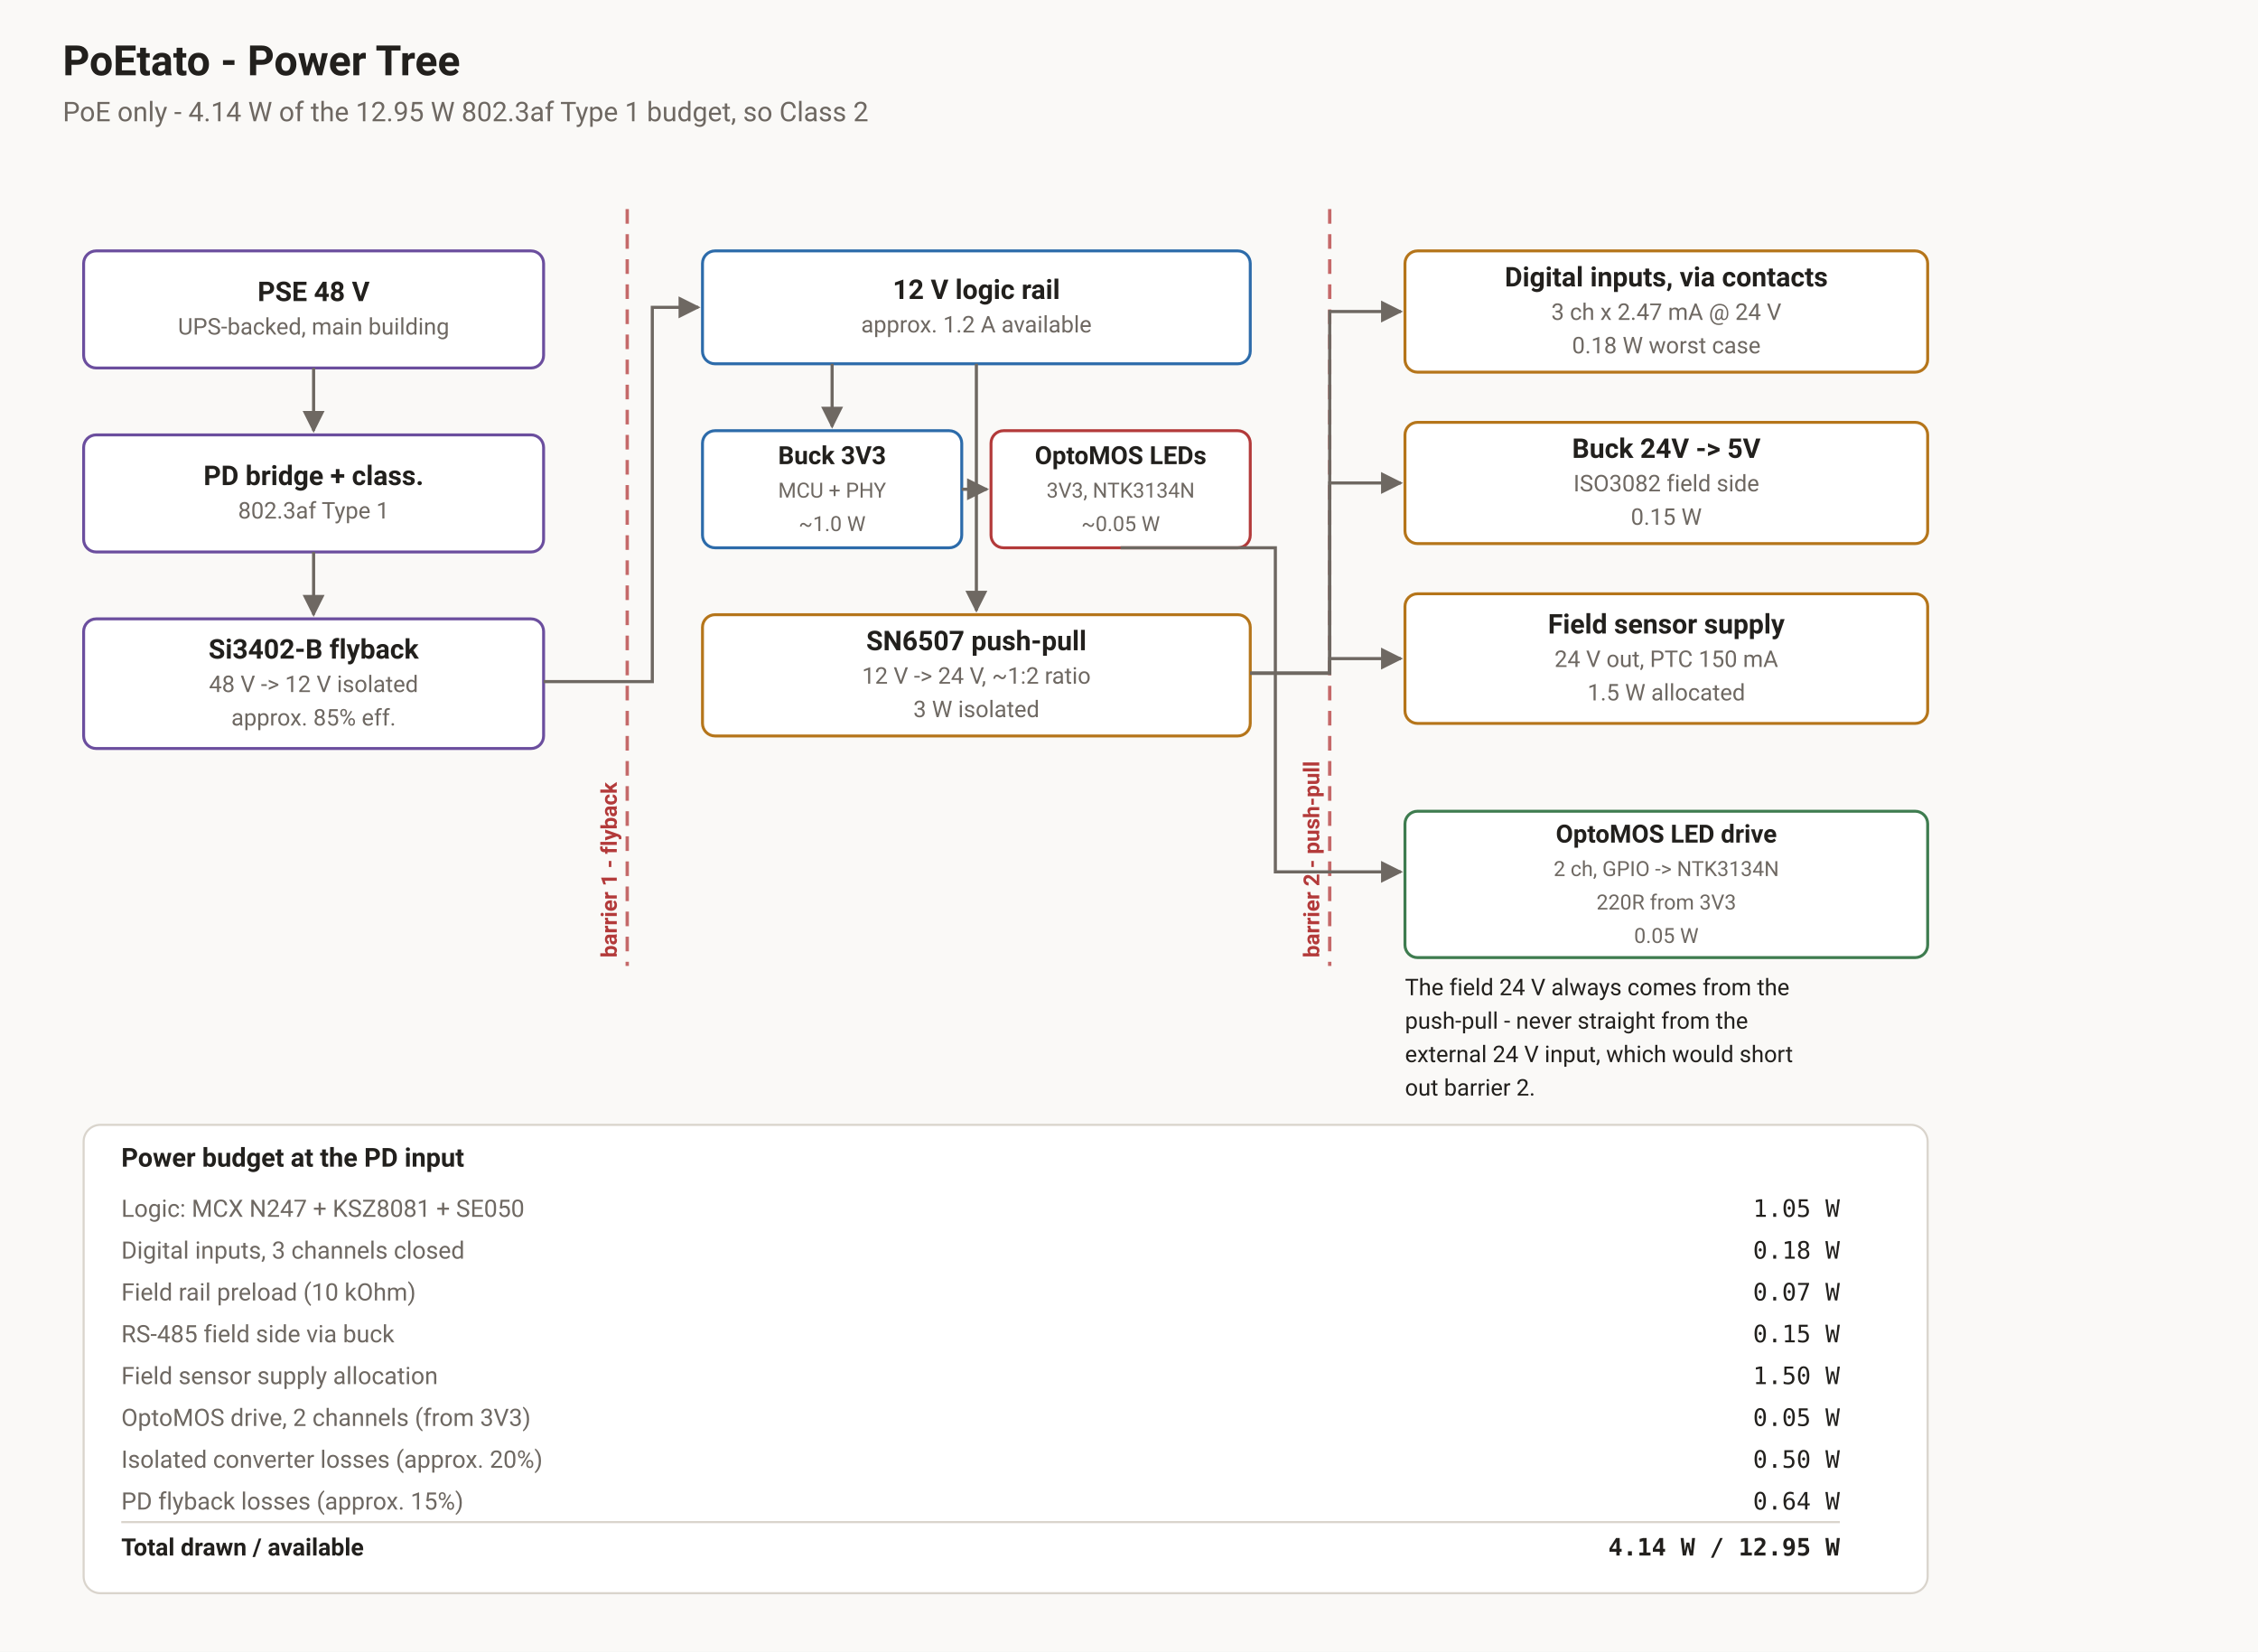
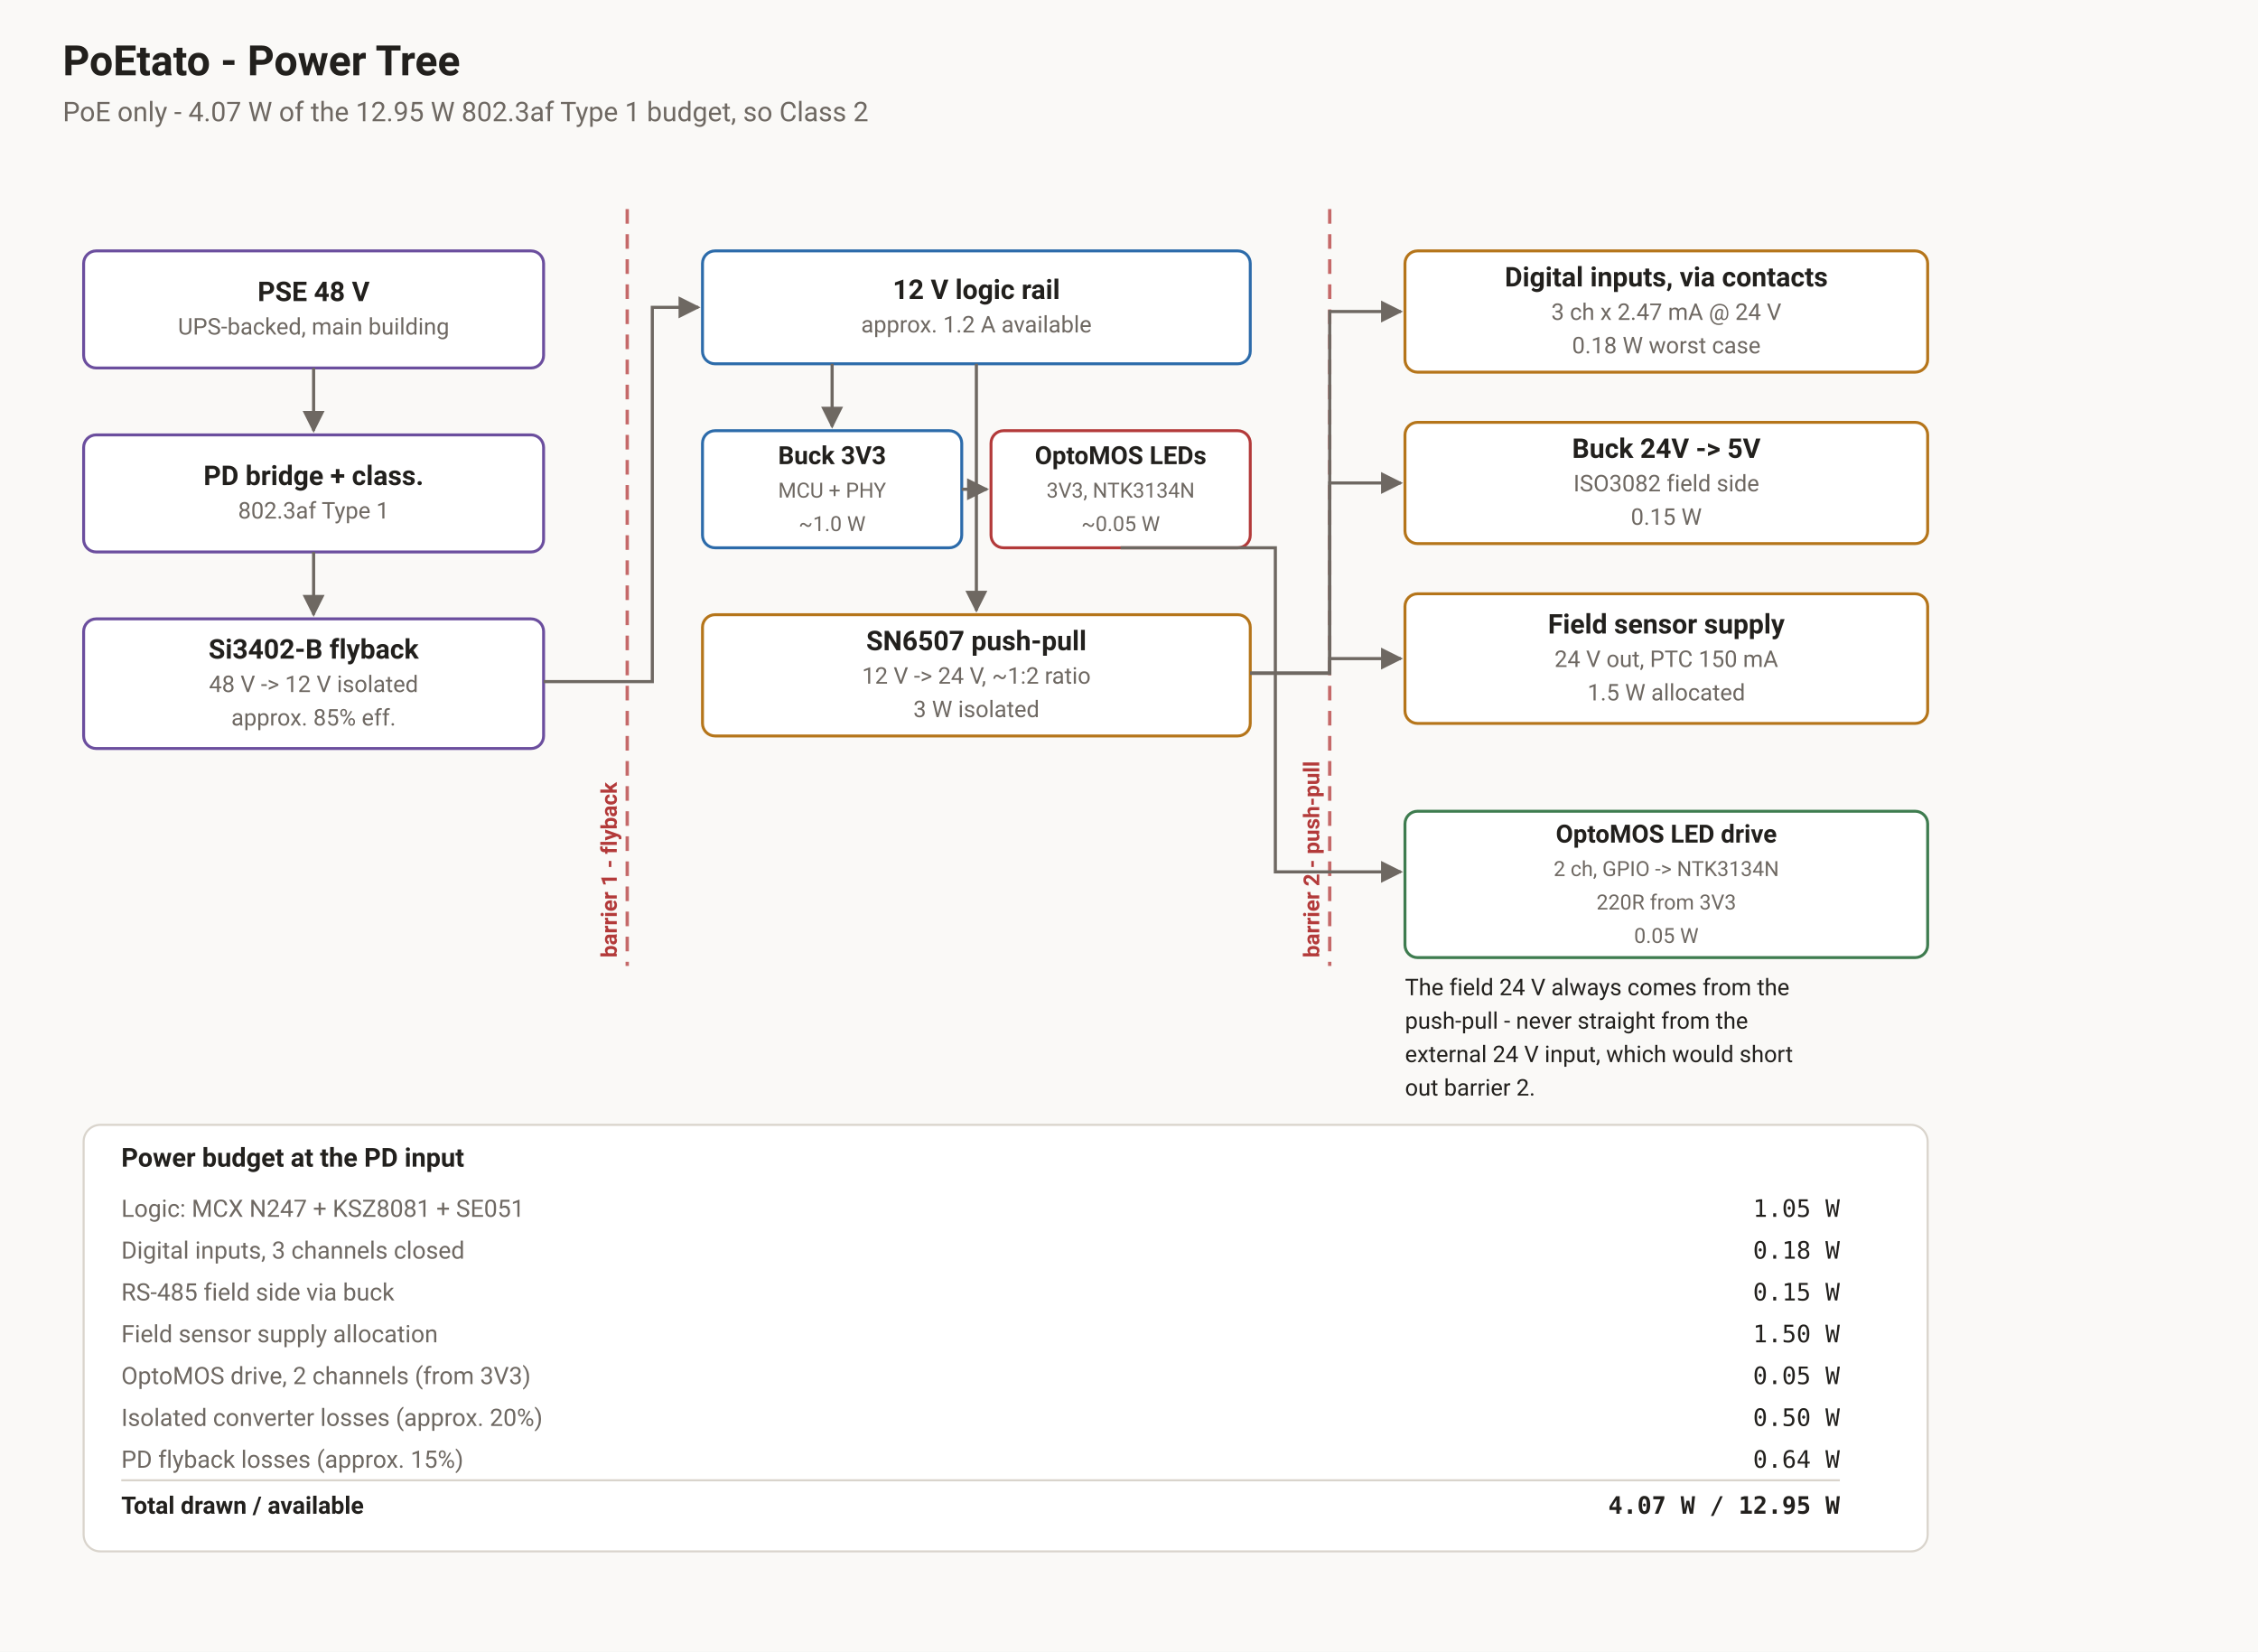
<svg xmlns="http://www.w3.org/2000/svg" width="1080" height="790" viewBox="0 0 1080 790" font-family="ui-sans-serif,-apple-system,'Segoe UI',Roboto,Helvetica,Arial,sans-serif" role="img" aria-label="PoEtato - Power Tree">
  <defs>
    <marker id="ar" viewBox="0 0 10 10" refX="9" refY="5" markerWidth="7" markerHeight="7" orient="auto-start-reverse">
      <path d="M0,0 L10,5 L0,10 z" fill="#6E6862" />
    </marker>
  </defs>
  <rect width="1080" height="790" fill="#FAF9F7" />
  <text x="30" y="36" font-size="20" font-weight="600" fill="#22201D">PoEtato - Power Tree</text>
-   <text x="30" y="58" font-size="13" fill="#6E6862">PoE only - 4.14 W of the 12.95 W 802.3af Type 1 budget, so Class 2</text>
+   <text x="30" y="58" font-size="13" fill="#6E6862">PoE only - 4.07 W of the 12.95 W 802.3af Type 1 budget, so Class 2</text>
  <line x1="300" y1="100" x2="300" y2="462" stroke="#B33A3A" stroke-width="1.6" stroke-dasharray="7 5" stroke-opacity="0.75" />
  <text x="295" y="458" font-size="10.5" font-weight="600" fill="#B33A3A" text-anchor="start" transform="rotate(-90 295 458)">barrier 1  -  flyback</text>
  <line x1="636" y1="100" x2="636" y2="462" stroke="#B33A3A" stroke-width="1.6" stroke-dasharray="7 5" stroke-opacity="0.75" />
  <text x="631" y="458" font-size="10.5" font-weight="600" fill="#B33A3A" text-anchor="start" transform="rotate(-90 631 458)">barrier 2  -  push-pull</text>
  <rect x="40" y="120" width="220" height="56" rx="6" fill="#FFFFFF" stroke="#6B4E9E" stroke-width="1.4" />
  <text x="150.0" y="144.0" font-size="13" font-weight="600" fill="#22201D" text-anchor="middle">PSE  48 V</text>
  <text x="150.0" y="160.0" font-size="11" font-weight="400" fill="#6E6862" text-anchor="middle">UPS-backed, main building</text>
  <rect x="40" y="208" width="220" height="56" rx="6" fill="#FFFFFF" stroke="#6B4E9E" stroke-width="1.4" />
  <text x="150.0" y="232.0" font-size="13" font-weight="600" fill="#22201D" text-anchor="middle">PD bridge + class.</text>
  <text x="150.0" y="248.0" font-size="11" font-weight="400" fill="#6E6862" text-anchor="middle">802.3af Type 1</text>
  <rect x="40" y="296" width="220" height="62" rx="6" fill="#FFFFFF" stroke="#6B4E9E" stroke-width="1.4" />
  <text x="150.0" y="315.0" font-size="13" font-weight="600" fill="#22201D" text-anchor="middle">Si3402-B flyback</text>
  <text x="150.0" y="331.0" font-size="11" font-weight="400" fill="#6E6862" text-anchor="middle">48 V -&gt; 12 V isolated</text>
  <text x="150.0" y="347.0" font-size="11" font-weight="400" fill="#6E6862" text-anchor="middle">approx. 85% eff.</text>
  <rect x="336" y="120" width="262" height="54" rx="6" fill="#FFFFFF" stroke="#2C6BAA" stroke-width="1.4" />
  <text x="467.0" y="143.0" font-size="13" font-weight="600" fill="#22201D" text-anchor="middle">12 V logic rail</text>
  <text x="467.0" y="159.0" font-size="11" font-weight="400" fill="#6E6862" text-anchor="middle">approx. 1.2 A available</text>
  <rect x="336" y="206" width="124" height="56" rx="6" fill="#FFFFFF" stroke="#2C6BAA" stroke-width="1.4" />
  <text x="398.0" y="222.0" font-size="12" font-weight="600" fill="#22201D" text-anchor="middle">Buck 3V3</text>
  <text x="398.0" y="238.0" font-size="10" font-weight="400" fill="#6E6862" text-anchor="middle">MCU + PHY</text>
  <text x="398.0" y="254.0" font-size="10" font-weight="400" fill="#6E6862" text-anchor="middle">~1.0 W</text>
  <rect x="474" y="206" width="124" height="56" rx="6" fill="#FFFFFF" stroke="#B33A3A" stroke-width="1.4" />
  <text x="536.0" y="222.0" font-size="12" font-weight="600" fill="#22201D" text-anchor="middle">OptoMOS LEDs</text>
  <text x="536.0" y="238.0" font-size="10" font-weight="400" fill="#6E6862" text-anchor="middle">3V3, NTK3134N</text>
  <text x="536.0" y="254.0" font-size="10" font-weight="400" fill="#6E6862" text-anchor="middle">~0.05 W</text>
  <rect x="336" y="294" width="262" height="58" rx="6" fill="#FFFFFF" stroke="#B5751A" stroke-width="1.4" />
  <text x="467.0" y="311.0" font-size="13" font-weight="600" fill="#22201D" text-anchor="middle">SN6507 push-pull</text>
  <text x="467.0" y="327.0" font-size="11" font-weight="400" fill="#6E6862" text-anchor="middle">12 V -&gt; 24 V, ~1:2 ratio</text>
  <text x="467.0" y="343.0" font-size="11" font-weight="400" fill="#6E6862" text-anchor="middle">3 W isolated</text>
  <rect x="672" y="120" width="250" height="58" rx="6" fill="#FFFFFF" stroke="#B5751A" stroke-width="1.4" />
  <text x="797.0" y="137.0" font-size="13" font-weight="600" fill="#22201D" text-anchor="middle">Digital inputs, via contacts</text>
  <text x="797.0" y="153.0" font-size="11" font-weight="400" fill="#6E6862" text-anchor="middle">3 ch x 2.47 mA @ 24 V</text>
  <text x="797.0" y="169.0" font-size="11" font-weight="400" fill="#6E6862" text-anchor="middle">0.18 W worst case</text>
  <rect x="672" y="202" width="250" height="58" rx="6" fill="#FFFFFF" stroke="#B5751A" stroke-width="1.4" />
  <text x="797.0" y="219.0" font-size="13" font-weight="600" fill="#22201D" text-anchor="middle">Buck 24V -&gt; 5V</text>
  <text x="797.0" y="235.0" font-size="11" font-weight="400" fill="#6E6862" text-anchor="middle">ISO3082 field side</text>
  <text x="797.0" y="251.0" font-size="11" font-weight="400" fill="#6E6862" text-anchor="middle">0.15 W</text>
  <rect x="672" y="284" width="250" height="62" rx="6" fill="#FFFFFF" stroke="#B5751A" stroke-width="1.4" />
  <text x="797.0" y="303.0" font-size="13" font-weight="600" fill="#22201D" text-anchor="middle">Field sensor supply</text>
  <text x="797.0" y="319.0" font-size="11" font-weight="400" fill="#6E6862" text-anchor="middle">24 V out, PTC 150 mA</text>
  <text x="797.0" y="335.0" font-size="11" font-weight="400" fill="#6E6862" text-anchor="middle">1.5 W allocated</text>
  <rect x="672" y="388" width="250" height="70" rx="6" fill="#FFFFFF" stroke="#3E7C4F" stroke-width="1.4" />
  <text x="797.0" y="403.0" font-size="12" font-weight="600" fill="#22201D" text-anchor="middle">OptoMOS LED drive</text>
  <text x="797.0" y="419.0" font-size="10" font-weight="400" fill="#6E6862" text-anchor="middle">2 ch, GPIO -&gt; NTK3134N</text>
  <text x="797.0" y="435.0" font-size="10" font-weight="400" fill="#6E6862" text-anchor="middle">220R from 3V3</text>
  <text x="797.0" y="451.0" font-size="10" font-weight="400" fill="#6E6862" text-anchor="middle">0.05 W</text>
  <text x="672" y="476" font-size="11" fill="#22201D" text-anchor="start">The field 24 V always comes from the</text>
  <text x="672" y="492" font-size="11" fill="#22201D" text-anchor="start">push-pull - never straight from the</text>
  <text x="672" y="508" font-size="11" fill="#22201D" text-anchor="start">external 24 V input, which would short</text>
  <text x="672" y="524" font-size="11" fill="#22201D" text-anchor="start">out barrier 2.</text>
  <path d="M150,176 L150,206" fill="none" stroke="#6E6862" stroke-width="1.5" marker-end="url(#ar)" />
  <path d="M150,264 L150,294" fill="none" stroke="#6E6862" stroke-width="1.5" marker-end="url(#ar)" />
  <path d="M260,326 L312,326 L312,147 L334,147" fill="none" stroke="#6E6862" stroke-width="1.5" marker-end="url(#ar)" />
  <path d="M398,174 L398,204" fill="none" stroke="#6E6862" stroke-width="1.5" marker-end="url(#ar)" />
  <path d="M460,234 L472,234" fill="none" stroke="#6E6862" stroke-width="1.5" marker-end="url(#ar)" />
  <path d="M467,174 L467,292" fill="none" stroke="#6E6862" stroke-width="1.5" marker-end="url(#ar)" />
  <path d="M598,322 L636,322 L636,149 L670,149" fill="none" stroke="#6E6862" stroke-width="1.5" marker-end="url(#ar)" />
  <path d="M598,322 L636,322 L636,231 L670,231" fill="none" stroke="#6E6862" stroke-width="1.5" marker-end="url(#ar)" />
  <path d="M598,322 L636,322 L636,315 L670,315" fill="none" stroke="#6E6862" stroke-width="1.5" marker-end="url(#ar)" />
  <path d="M536,262 L610,262 L610,417 L670,417" fill="none" stroke="#6E6862" stroke-width="1.5" marker-end="url(#ar)" />
-   <rect x="40" y="538" width="882" height="224" rx="8" fill="#FFFFFF" stroke="#D9D4CC" />
+   <rect x="40" y="538" width="882" height="204" rx="8" fill="#FFFFFF" stroke="#D9D4CC" />
  <text x="58" y="558" font-size="12.5" font-weight="700" fill="#22201D">Power budget at the PD input</text>
-   <text x="58" y="582" font-size="11.5" fill="#6E6862">Logic: MCX N247 + KSZ8081 + SE050</text>
+   <text x="58" y="582" font-size="11.5" fill="#6E6862">Logic: MCX N247 + KSZ8081 + SE051</text>
  <text x="880" y="582" font-size="11.5" font-family="ui-monospace,'SF Mono',Menlo,Consolas,monospace" fill="#22201D" text-anchor="end">1.05 W</text>
  <text x="58" y="602" font-size="11.5" fill="#6E6862">Digital inputs, 3 channels closed</text>
  <text x="880" y="602" font-size="11.5" font-family="ui-monospace,'SF Mono',Menlo,Consolas,monospace" fill="#22201D" text-anchor="end">0.18 W</text>
-   <text x="58" y="622" font-size="11.5" fill="#6E6862">Field rail preload (10 kOhm)</text>
-   <text x="880" y="622" font-size="11.5" font-family="ui-monospace,'SF Mono',Menlo,Consolas,monospace" fill="#22201D" text-anchor="end">0.07 W</text>
-   <text x="58" y="642" font-size="11.5" fill="#6E6862">RS-485 field side via buck</text>
-   <text x="880" y="642" font-size="11.5" font-family="ui-monospace,'SF Mono',Menlo,Consolas,monospace" fill="#22201D" text-anchor="end">0.15 W</text>
-   <text x="58" y="662" font-size="11.5" fill="#6E6862">Field sensor supply allocation</text>
-   <text x="880" y="662" font-size="11.5" font-family="ui-monospace,'SF Mono',Menlo,Consolas,monospace" fill="#22201D" text-anchor="end">1.50 W</text>
-   <text x="58" y="682" font-size="11.5" fill="#6E6862">OptoMOS drive, 2 channels (from 3V3)</text>
-   <text x="880" y="682" font-size="11.5" font-family="ui-monospace,'SF Mono',Menlo,Consolas,monospace" fill="#22201D" text-anchor="end">0.05 W</text>
-   <text x="58" y="702" font-size="11.5" fill="#6E6862">Isolated converter losses (approx. 20%)</text>
-   <text x="880" y="702" font-size="11.5" font-family="ui-monospace,'SF Mono',Menlo,Consolas,monospace" fill="#22201D" text-anchor="end">0.50 W</text>
-   <text x="58" y="722" font-size="11.5" fill="#6E6862">PD flyback losses (approx. 15%)</text>
-   <text x="880" y="722" font-size="11.5" font-family="ui-monospace,'SF Mono',Menlo,Consolas,monospace" fill="#22201D" text-anchor="end">0.64 W</text>
-   <line x1="58" y1="728" x2="880" y2="728" stroke="#D9D4CC" />
-   <text x="58" y="744" font-size="11.5" font-weight="700" fill="#22201D">Total drawn / available</text>
-   <text x="880" y="744" font-size="11.5" font-family="ui-monospace,'SF Mono',Menlo,Consolas,monospace" font-weight="700" fill="#22201D" text-anchor="end">4.14 W / 12.95 W</text>
+   <text x="58" y="622" font-size="11.5" fill="#6E6862">RS-485 field side via buck</text>
+   <text x="880" y="622" font-size="11.5" font-family="ui-monospace,'SF Mono',Menlo,Consolas,monospace" fill="#22201D" text-anchor="end">0.15 W</text>
+   <text x="58" y="642" font-size="11.5" fill="#6E6862">Field sensor supply allocation</text>
+   <text x="880" y="642" font-size="11.5" font-family="ui-monospace,'SF Mono',Menlo,Consolas,monospace" fill="#22201D" text-anchor="end">1.50 W</text>
+   <text x="58" y="662" font-size="11.5" fill="#6E6862">OptoMOS drive, 2 channels (from 3V3)</text>
+   <text x="880" y="662" font-size="11.5" font-family="ui-monospace,'SF Mono',Menlo,Consolas,monospace" fill="#22201D" text-anchor="end">0.05 W</text>
+   <text x="58" y="682" font-size="11.5" fill="#6E6862">Isolated converter losses (approx. 20%)</text>
+   <text x="880" y="682" font-size="11.5" font-family="ui-monospace,'SF Mono',Menlo,Consolas,monospace" fill="#22201D" text-anchor="end">0.50 W</text>
+   <text x="58" y="702" font-size="11.5" fill="#6E6862">PD flyback losses (approx. 15%)</text>
+   <text x="880" y="702" font-size="11.5" font-family="ui-monospace,'SF Mono',Menlo,Consolas,monospace" fill="#22201D" text-anchor="end">0.64 W</text>
+   <line x1="58" y1="708" x2="880" y2="708" stroke="#D9D4CC" />
+   <text x="58" y="724" font-size="11.5" font-weight="700" fill="#22201D">Total drawn / available</text>
+   <text x="880" y="724" font-size="11.5" font-family="ui-monospace,'SF Mono',Menlo,Consolas,monospace" font-weight="700" fill="#22201D" text-anchor="end">4.07 W / 12.95 W</text>
</svg>
